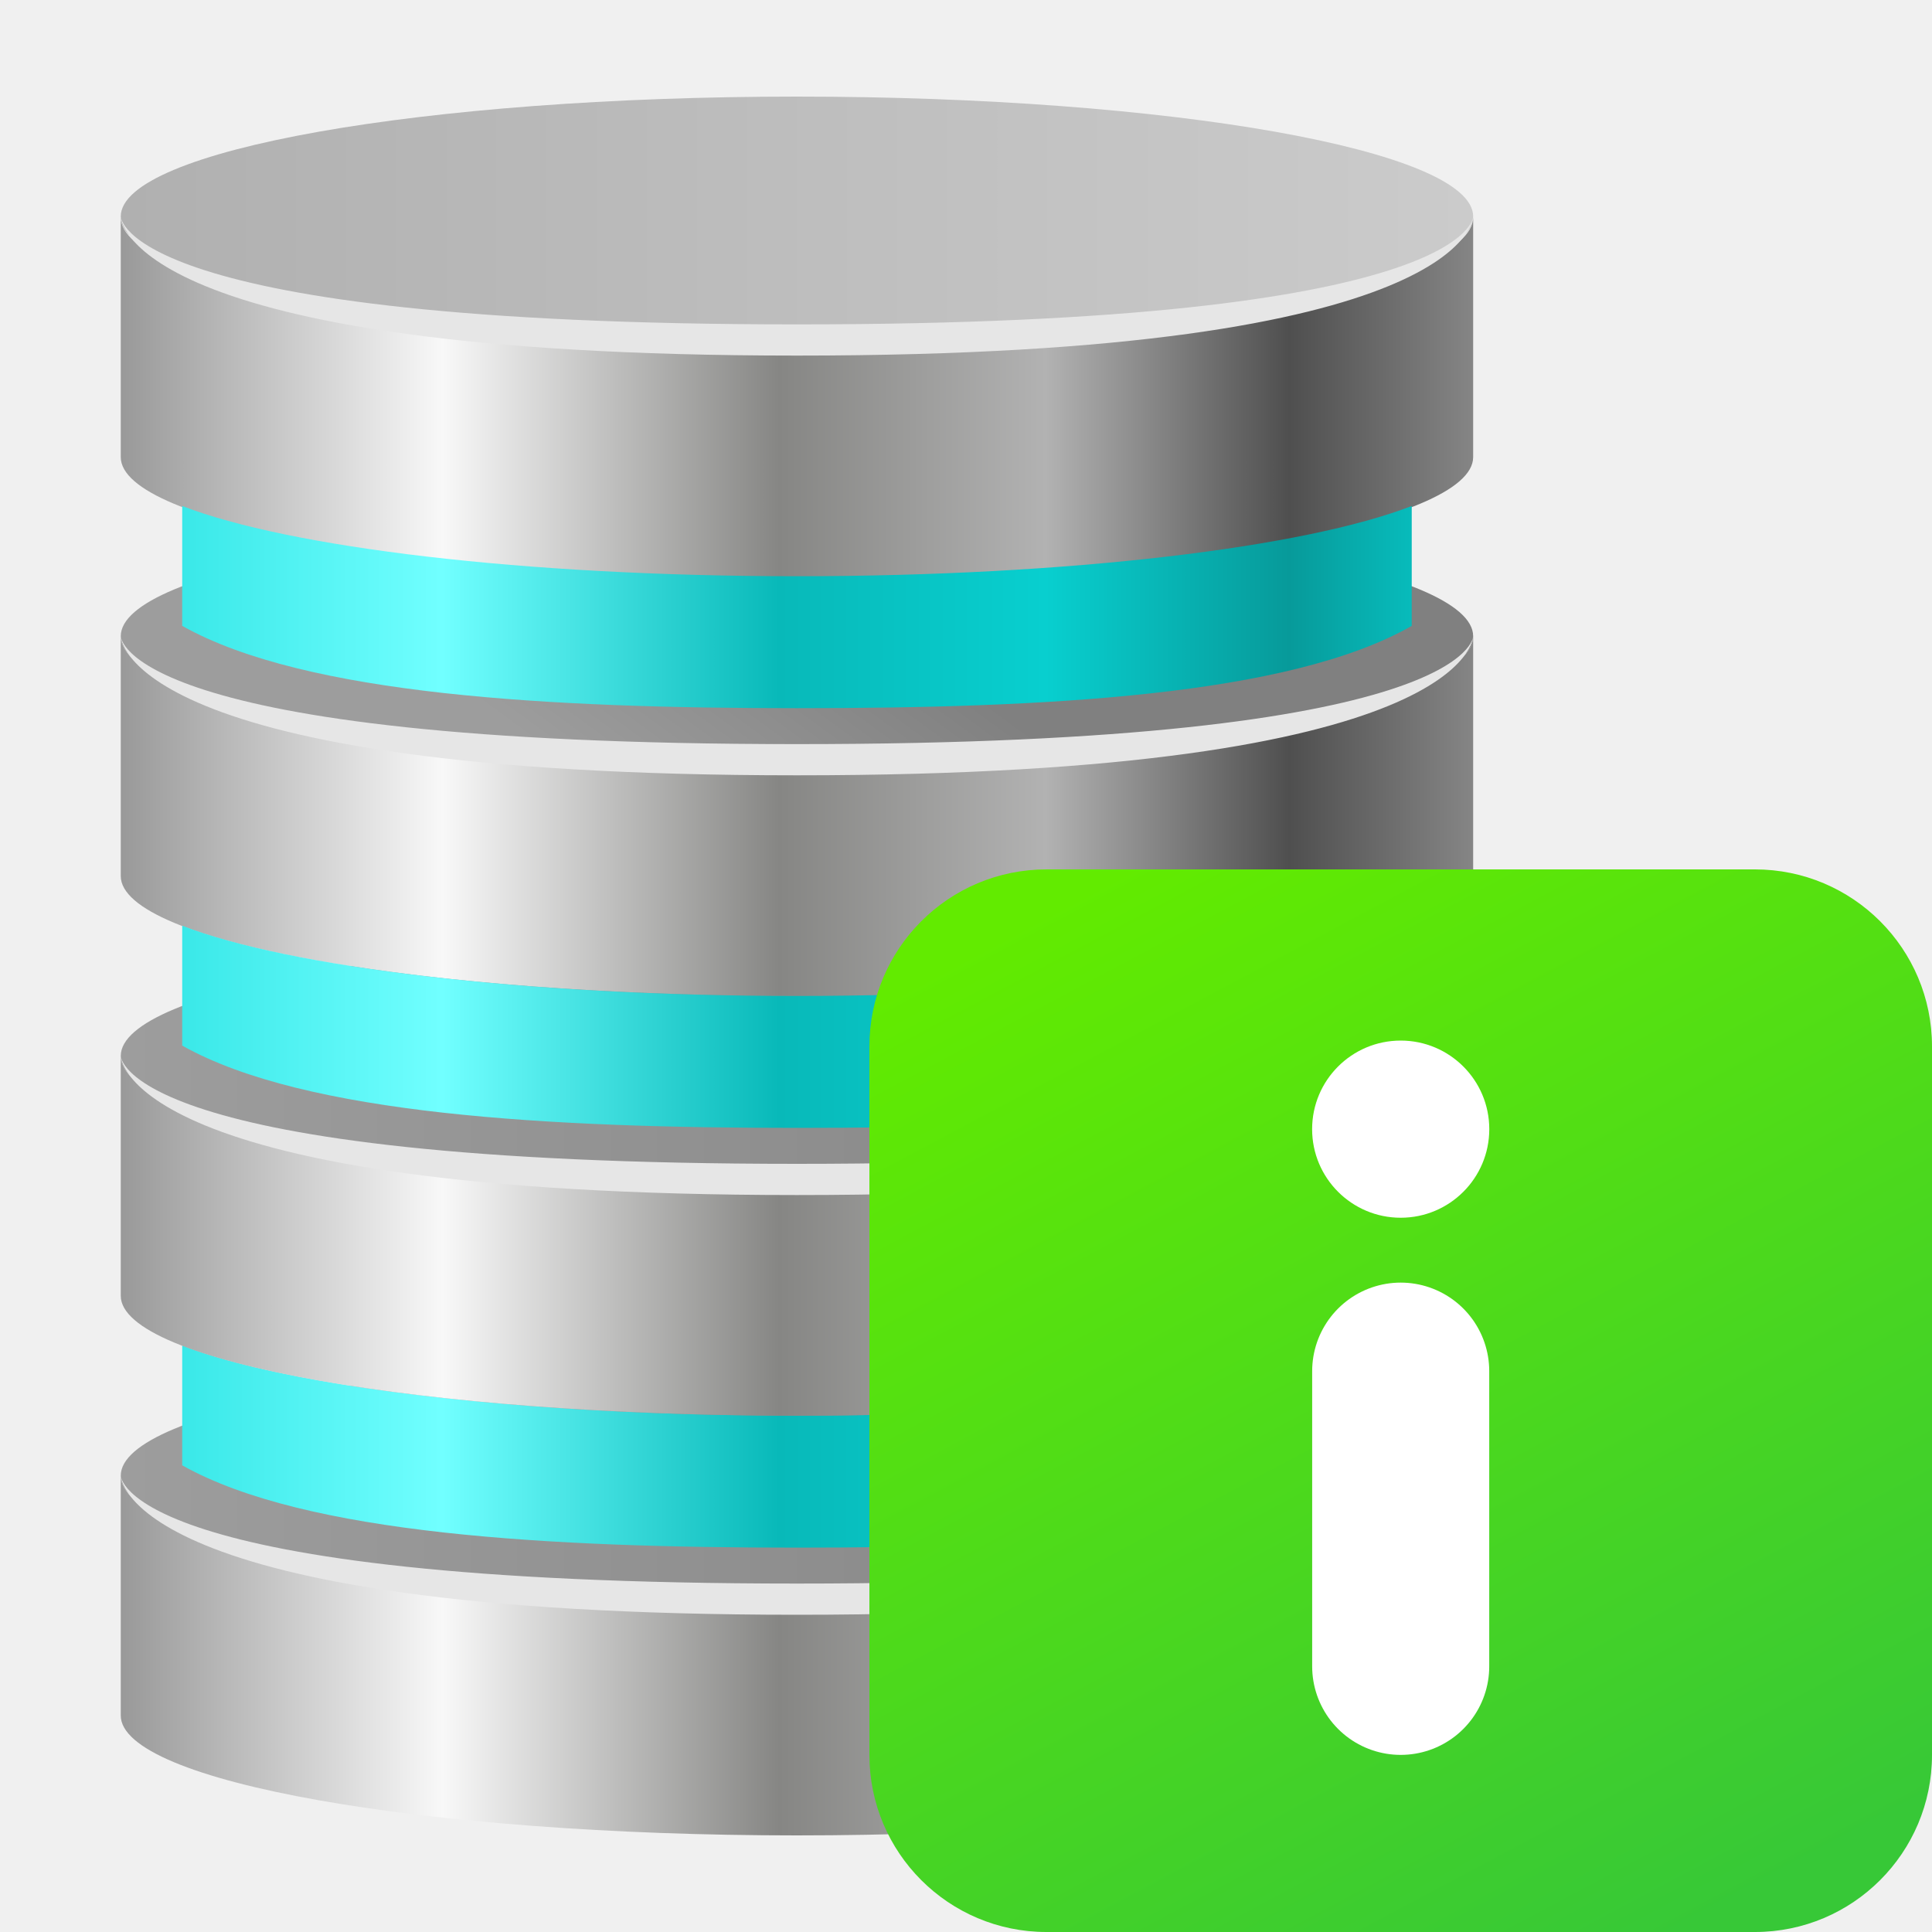
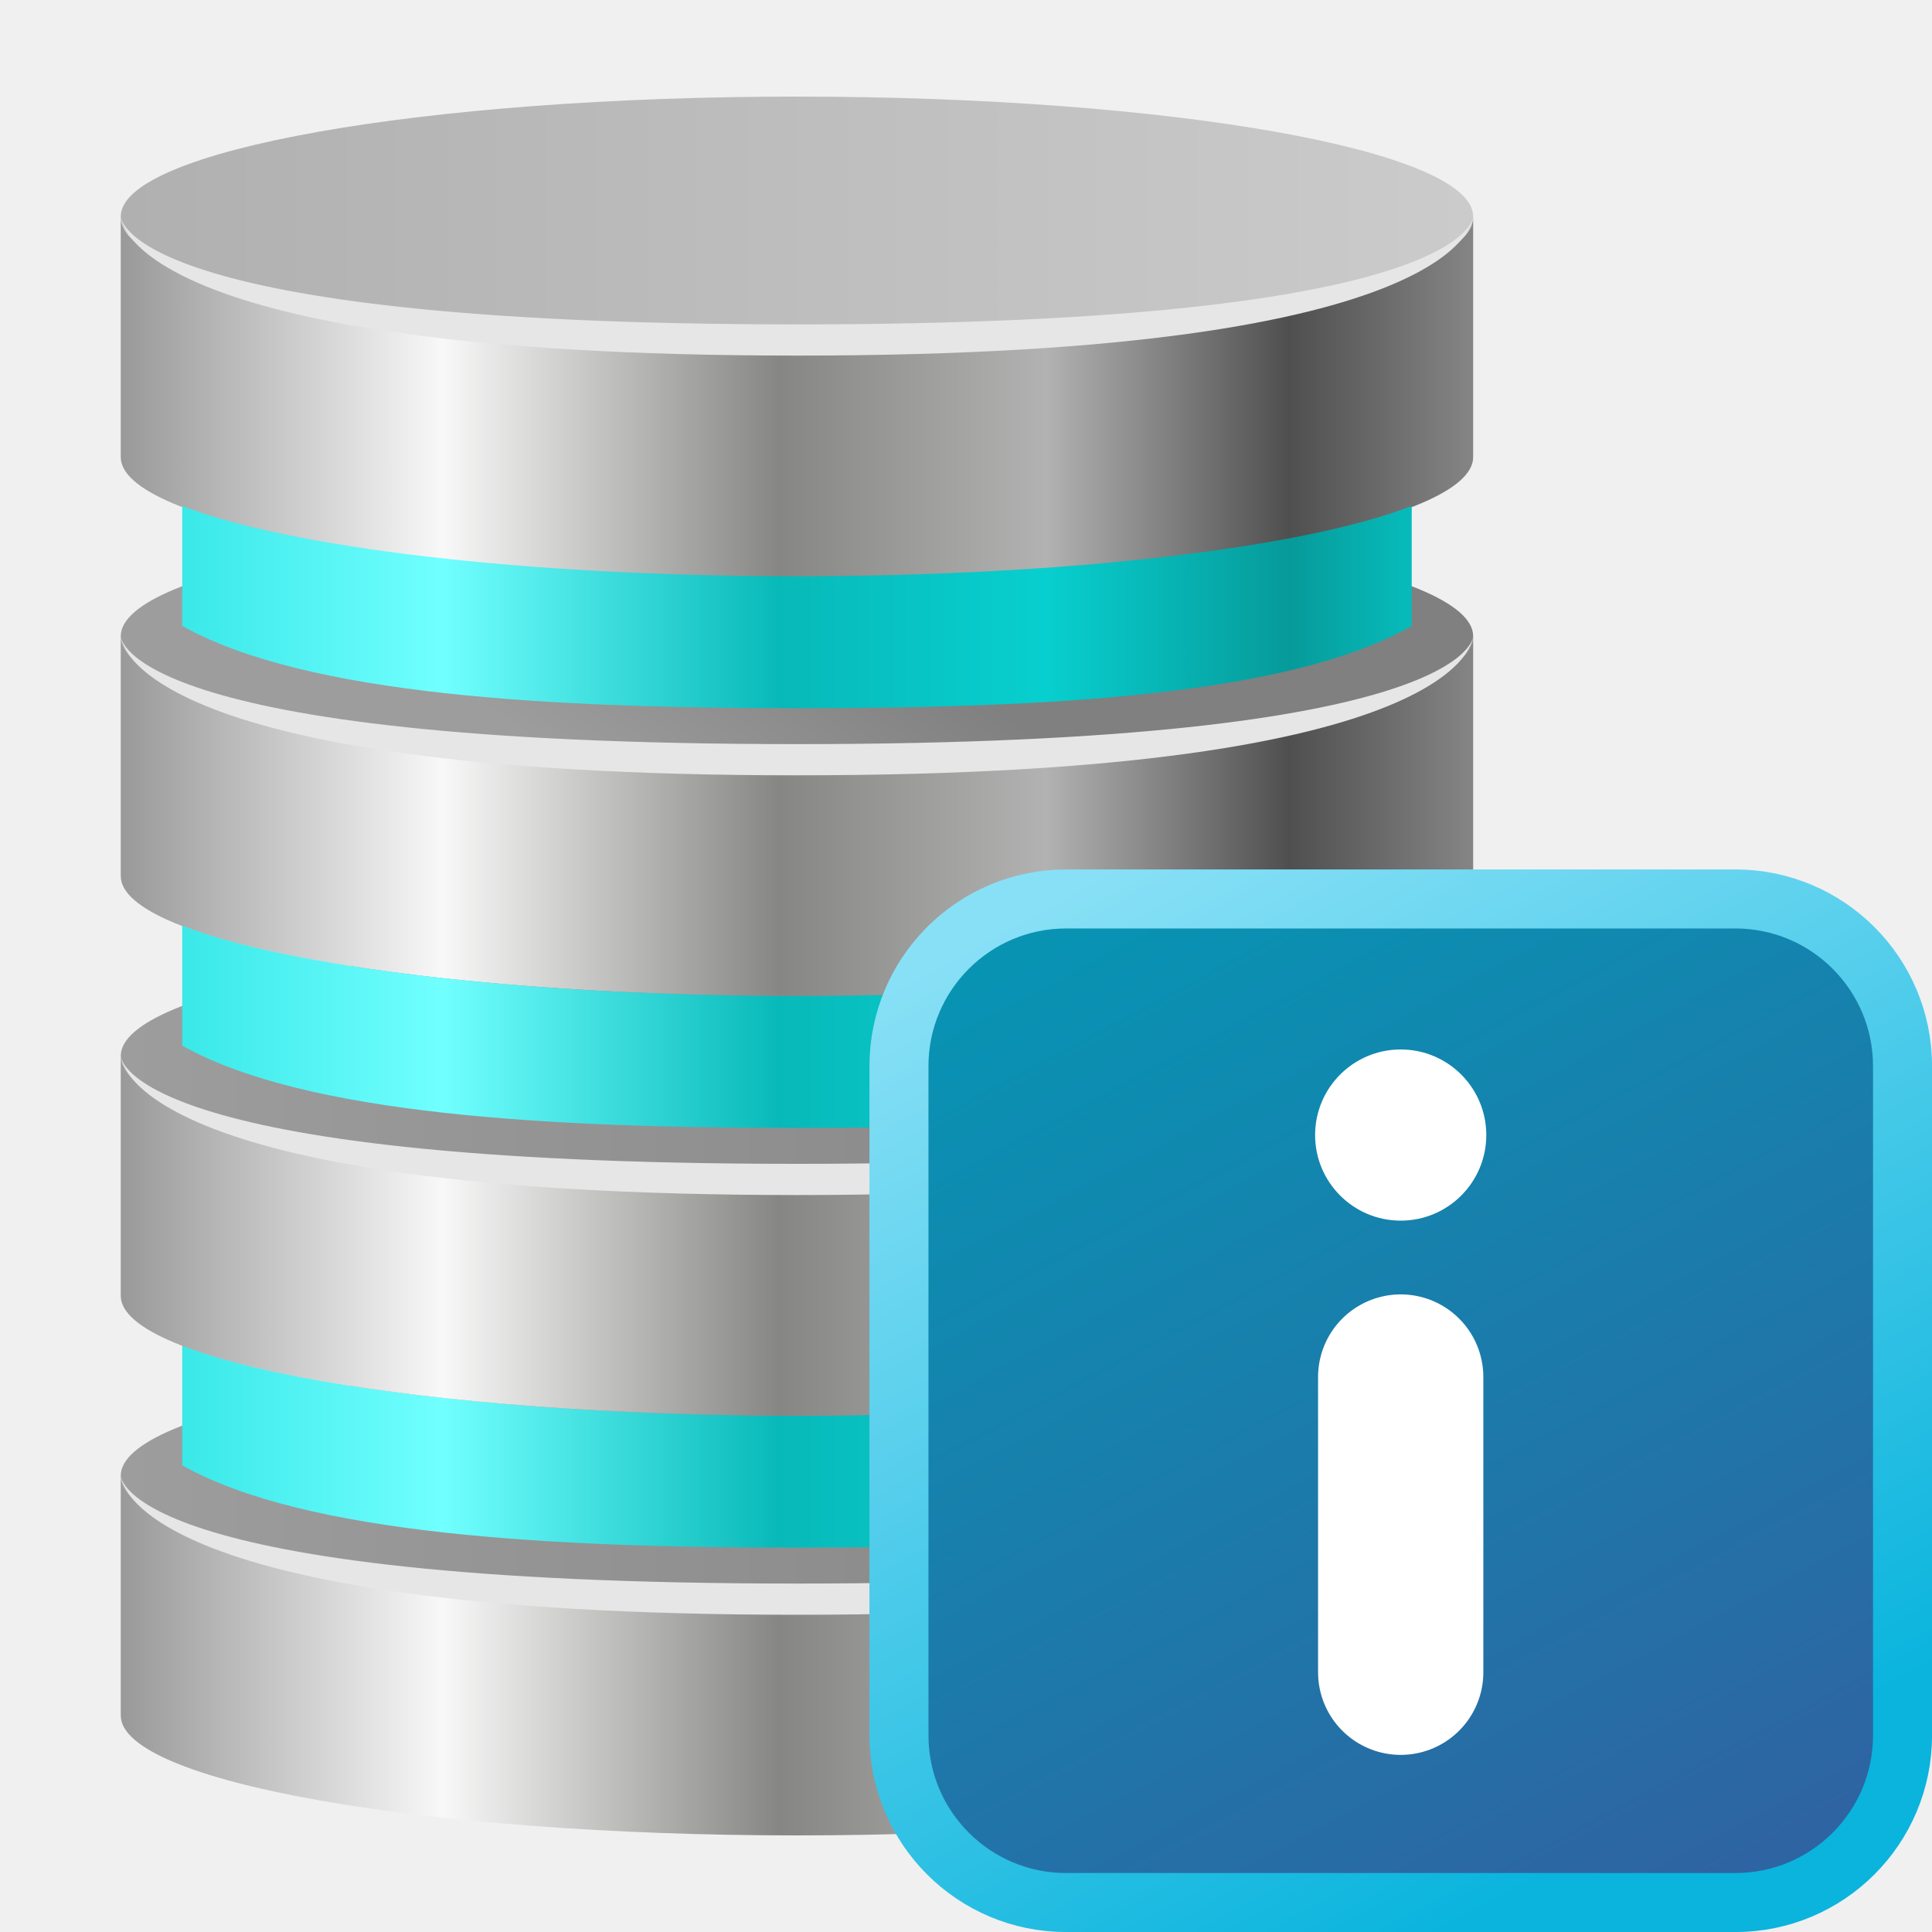
- <svg xmlns="http://www.w3.org/2000/svg" xmlns:xlink="http://www.w3.org/1999/xlink" height="20" width="20" version="1.1" id="svg31">
-   <defs id="defs31" />
-   <linearGradient id="a" gradientTransform="matrix(1.272727 0 0 1.241379 -.272727 2.862069)" gradientUnits="userSpaceOnUse" x1="1" x2="12" xlink:href="#b" y1="2.5" y2="2.5" />
-   <linearGradient id="b">
-     <stop offset="0" stop-color="#2de3e3" id="stop1" />
-     <stop offset=".238" stop-color="#71ffff" id="stop2" />
-     <stop offset=".487" stop-color="#08b9b9" id="stop3" />
-     <stop offset=".684" stop-color="#08cfcf" id="stop4" />
-     <stop offset=".864" stop-color="#079a9a" id="stop5" />
-     <stop offset="1" stop-color="#07cccc" id="stop6" />
+ <svg xmlns="http://www.w3.org/2000/svg" xmlns:xlink="http://www.w3.org/1999/xlink" height="20" width="20" version="1.1" id="svg33">
+   <defs id="defs33" />
+   <linearGradient id="a" gradientUnits="userSpaceOnUse" x1="11.73" x2="17.27" y1="9.306" y2="19.694">
+     <stop offset="0" stop-color="#0893b3" id="stop1" />
+     <stop offset="1" stop-color="#2e64a2" id="stop2" />
  </linearGradient>
-   <linearGradient id="c" gradientTransform="matrix(1.272727 0 0 1.241379 -.272727 7.206897)" gradientUnits="userSpaceOnUse" x1="1" x2="12" xlink:href="#b" y1="2.5" y2="2.5" />
-   <linearGradient id="d" gradientTransform="matrix(1.272727 0 0 1.241379 -.272727 9.068966)" gradientUnits="userSpaceOnUse" x1="1" x2="12" xlink:href="#e" y1="3.123" y2="3.123" />
-   <linearGradient id="e">
-     <stop offset="0" stop-color="#999999" id="stop7" />
-     <stop offset=".238" stop-color="#f8f8f8" id="stop8" />
-     <stop offset=".487" stop-color="#868684" id="stop9" />
-     <stop offset=".684" stop-color="#b2b2b2" id="stop10" />
-     <stop offset=".864" stop-color="#4f4f4f" id="stop11" />
-     <stop offset="1" stop-color="#858585" id="stop12" />
+   <linearGradient id="b" gradientUnits="userSpaceOnUse" x1="10.222" x2="15.722" y1="9.611" y2="19.655">
+     <stop offset="0" stop-color="#88e0f6" id="stop3" />
+     <stop offset="1" stop-color="#0ab4dd" id="stop4" />
  </linearGradient>
-   <linearGradient id="f" gradientTransform="matrix(1.272727 0 0 1.241379 -.272727 13.41379)" gradientUnits="userSpaceOnUse" x1="1" x2="12" xlink:href="#e" y1="3.123" y2="3.123" />
-   <linearGradient id="g" gradientTransform="matrix(1.272727 0 0 1.241379 -.272727 11.55172)" gradientUnits="userSpaceOnUse" x1="1" x2="12" xlink:href="#b" y1="2.5" y2="2.5" />
-   <linearGradient id="h" gradientTransform="matrix(1.272727 0 0 1.241379 -.272727 16.51724)" gradientUnits="userSpaceOnUse" x1="1" x2="12" xlink:href="#i" y1="-1" y2="-1" />
-   <linearGradient id="i">
-     <stop offset="0" stop-color="#9d9d9d" id="stop13" />
-     <stop offset="1" stop-color="#808080" id="stop14" />
+   <linearGradient id="c" gradientTransform="matrix(1.272727 0 0 1.241379 -.272727 2.862069)" gradientUnits="userSpaceOnUse" x1="1" x2="12" xlink:href="#d" y1="2.5" y2="2.5" />
+   <linearGradient id="d">
+     <stop offset="0" stop-color="#2de3e3" id="stop5" />
+     <stop offset=".238" stop-color="#71ffff" id="stop6" />
+     <stop offset=".487" stop-color="#08b9b9" id="stop7" />
+     <stop offset=".684" stop-color="#08cfcf" id="stop8" />
+     <stop offset=".864" stop-color="#079a9a" id="stop9" />
+     <stop offset="1" stop-color="#07cccc" id="stop10" />
  </linearGradient>
-   <linearGradient id="j" gradientTransform="matrix(1.272727 0 0 1.241379 -.272727 4.724138)" gradientUnits="userSpaceOnUse" x1="1" x2="12" xlink:href="#e" y1="3.123" y2="3.123" />
-   <linearGradient id="k" gradientTransform="matrix(1.272727 0 0 1.241379 -.272727 12.17241)" gradientUnits="userSpaceOnUse" x1="1" x2="12" xlink:href="#i" y1="-1" y2="-1" />
-   <linearGradient id="l" gradientTransform="matrix(1.272727 0 0 1.241379 -.272727 3.482759)" gradientUnits="userSpaceOnUse" x1="1" x2="12" y1="-1" y2="-1">
-     <stop offset="0" stop-color="#b0b0b0" id="stop15" />
-     <stop offset="1" stop-color="#cbcbcb" id="stop16" />
+   <linearGradient id="e" gradientTransform="matrix(1.272727 0 0 1.241379 -.272727 7.206897)" gradientUnits="userSpaceOnUse" x1="1" x2="12" xlink:href="#d" y1="2.5" y2="2.5" />
+   <linearGradient id="f" gradientTransform="matrix(1.272727 0 0 1.241379 -.272727 9.068966)" gradientUnits="userSpaceOnUse" x1="1" x2="12" xlink:href="#g" y1="3.123" y2="3.123" />
+   <linearGradient id="g">
+     <stop offset="0" stop-color="#999999" id="stop11" />
+     <stop offset=".238" stop-color="#f8f8f8" id="stop12" />
+     <stop offset=".487" stop-color="#868684" id="stop13" />
+     <stop offset=".684" stop-color="#b2b2b2" id="stop14" />
+     <stop offset=".864" stop-color="#4f4f4f" id="stop15" />
+     <stop offset="1" stop-color="#858585" id="stop16" />
  </linearGradient>
-   <linearGradient id="m" gradientTransform="matrix(1.272727 0 0 1.241379 -.272727 7.827586)" gradientUnits="userSpaceOnUse" x1="4.5" x2="6" xlink:href="#i" y2="-2" />
-   <linearGradient id="n" gradientTransform="matrix(1.272727 0 0 1.241379 -.272841 .386404)" gradientUnits="userSpaceOnUse" x1="1" x2="12" xlink:href="#e" y1="3.123" y2="3.123" />
-   <linearGradient id="o" gradientUnits="userSpaceOnUse" x1="11.567" x2="17.433" y1="9" y2="20">
-     <stop offset="0" stop-color="#62eb00" id="stop17" />
-     <stop offset="1" stop-color="#37c837" id="stop18" />
+   <linearGradient id="h" gradientTransform="matrix(1.272727 0 0 1.241379 -.272727 13.41379)" gradientUnits="userSpaceOnUse" x1="1" x2="12" xlink:href="#g" y1="3.123" y2="3.123" />
+   <linearGradient id="i" gradientTransform="matrix(1.272727 0 0 1.241379 -.272727 11.55172)" gradientUnits="userSpaceOnUse" x1="1" x2="12" xlink:href="#d" y1="2.5" y2="2.5" />
+   <linearGradient id="j" gradientTransform="matrix(1.272727 0 0 1.241379 -.272727 16.51724)" gradientUnits="userSpaceOnUse" x1="1" x2="12" xlink:href="#k" y1="-1" y2="-1" />
+   <linearGradient id="k">
+     <stop offset="0" stop-color="#9d9d9d" id="stop17" />
+     <stop offset="1" stop-color="#808080" id="stop18" />
  </linearGradient>
-   <g transform="translate(.250114)" id="g30">
-     <ellipse cx="8" cy="6.586" fill="url(#m)" rx="7" ry="1.241" id="ellipse18" />
-     <ellipse cx="8" cy="2.241" fill="url(#l)" rx="7" ry="1.241" id="ellipse19" />
-     <ellipse cx="8" cy="10.931" fill="url(#k)" rx="7" ry="1.241" id="ellipse20" />
-     <path d="m8 10.31c-3.866 0-7-.556-7-1.241v-2.483c0 .686 3.134 1.241 7 1.241 3.866 0 7-.556 7-1.241v2.483c0 .686-3.134 1.241-7 1.241z" fill="url(#j)" stroke-linecap="round" stroke-width=".1" id="path20" />
-     <ellipse cx="8" cy="15.276" fill="url(#h)" rx="7" ry="1.241" id="ellipse21" />
-     <path d="m1.636 13.928v1.241c1.273.717 3.818.852 6.364.852 2.545 0 5.091-.124 6.364-.852v-1.241c-1.104.428-3.535.727-6.364.727-2.829 0-5.26-.299-6.364-.727z" fill="url(#g)" stroke-linecap="round" stroke-width=".1" id="path21" />
-     <path d="m8 19c-3.866 0-7-.556-7-1.241v-2.483c0 .686 3.134 1.241 7 1.241 3.866 0 7-.556 7-1.241v2.483c0 .686-3.134 1.241-7 1.241z" fill="url(#f)" stroke-linecap="round" stroke-width=".1" id="path22" />
-     <path d="m8 14.655c-3.866 0-7-.556-7-1.241v-2.483c0 .686 3.134 1.241 7 1.241 3.866 0 7-.556 7-1.241v2.483c0 .686-3.134 1.241-7 1.241z" fill="url(#d)" stroke-linecap="round" stroke-width=".1" id="path23" />
-     <path d="m8 5.973c-3.866 0-7-.556-7-1.241v-2.483c0 .686 3.134 1.241 7 1.241 3.866 0 7-.556 7-1.241v2.483c0 .686-3.134 1.241-7 1.241z" fill="url(#n)" stroke-linecap="round" stroke-width=".1" id="path24" />
-     <path d="m8 3.681c-7.0 0-7-1.44-7-1.44s0 1.117 7 1.117c7 0 7-1.117 7-1.117s0 1.44-7 1.44z" fill="#e6e6e6" stroke-linecap="round" stroke-width=".1" id="path25" />
-     <path d="m8 16.716c-7 0-7-1.44-7-1.44s0 1.117 7 1.117c7 0 7-1.117 7-1.117s0 1.44-7 1.44z" fill="#e6e6e6" stroke-linecap="round" stroke-width=".1" id="path26" />
-     <path d="m8 12.371c-7 0-7-1.44-7-1.44s0 1.117 7 1.117c7 0 7-1.117 7-1.117s0 1.44-7 1.44z" fill="#e6e6e6" stroke-linecap="round" stroke-width=".1" id="path27" />
-     <path d="m8 8.026c-7 0-7-1.44-7-1.44s0 1.117 7 1.117c7 0 7-1.117 7-1.117s0 1.44-7 1.44z" fill="#e6e6e6" stroke-linecap="round" stroke-width=".1" id="path28" />
-     <path d="m1.636 9.583v1.241c1.273.717 3.818.852 6.364.852 2.545 0 5.091-.124 6.364-.852v-1.241c-1.104.428-3.535.727-6.364.727-2.829 0-5.26-.299-6.364-.727z" fill="url(#c)" stroke-linecap="round" stroke-width=".1" id="path29" />
-     <path d="m1.636 5.238v1.241c1.273.717 3.818.852 6.364.852 2.545 0 5.091-.124 6.364-.852v-1.241c-1.104.428-3.535.727-6.364.727-2.829 0-5.26-.299-6.364-.727z" fill="url(#a)" stroke-linecap="round" stroke-width=".1" id="path30" />
+   <linearGradient id="l" gradientTransform="matrix(1.272727 0 0 1.241379 -.272727 4.724138)" gradientUnits="userSpaceOnUse" x1="1" x2="12" xlink:href="#g" y1="3.123" y2="3.123" />
+   <linearGradient id="m" gradientTransform="matrix(1.272727 0 0 1.241379 -.272727 12.17241)" gradientUnits="userSpaceOnUse" x1="1" x2="12" xlink:href="#k" y1="-1" y2="-1" />
+   <linearGradient id="n" gradientTransform="matrix(1.272727 0 0 1.241379 -.272727 3.482759)" gradientUnits="userSpaceOnUse" x1="1" x2="12" y1="-1" y2="-1">
+     <stop offset="0" stop-color="#b0b0b0" id="stop19" />
+     <stop offset="1" stop-color="#cbcbcb" id="stop20" />
+   </linearGradient>
+   <linearGradient id="o" gradientTransform="matrix(1.272727 0 0 1.241379 -.272727 7.827586)" gradientUnits="userSpaceOnUse" x1="4.5" x2="6" xlink:href="#k" y2="-2" />
+   <linearGradient id="p" gradientTransform="matrix(1.272727 0 0 1.241379 -.272841 .386404)" gradientUnits="userSpaceOnUse" x1="1" x2="12" xlink:href="#g" y1="3.123" y2="3.123" />
+   <g transform="translate(.250114)" id="g32">
+     <ellipse cx="8" cy="6.586" fill="url(#o)" rx="7" ry="1.241" id="ellipse20" />
+     <ellipse cx="8" cy="2.241" fill="url(#n)" rx="7" ry="1.241" id="ellipse21" />
+     <ellipse cx="8" cy="10.931" fill="url(#m)" rx="7" ry="1.241" id="ellipse22" />
+     <path d="m8 10.31c-3.866 0-7-.556-7-1.241v-2.483c0 .686 3.134 1.241 7 1.241 3.866 0 7-.556 7-1.241v2.483c0 .686-3.134 1.241-7 1.241z" fill="url(#l)" stroke-linecap="round" stroke-width=".1" id="path22" />
+     <ellipse cx="8" cy="15.276" fill="url(#j)" rx="7" ry="1.241" id="ellipse23" />
+     <path d="m1.636 13.928v1.241c1.273.717 3.818.852 6.364.852 2.545 0 5.091-.124 6.364-.852v-1.241c-1.104.428-3.535.727-6.364.727-2.829 0-5.26-.299-6.364-.727z" fill="url(#i)" stroke-linecap="round" stroke-width=".1" id="path23" />
+     <path d="m8 19c-3.866 0-7-.556-7-1.241v-2.483c0 .686 3.134 1.241 7 1.241 3.866 0 7-.556 7-1.241v2.483c0 .686-3.134 1.241-7 1.241z" fill="url(#h)" stroke-linecap="round" stroke-width=".1" id="path24" />
+     <path d="m8 14.655c-3.866 0-7-.556-7-1.241v-2.483c0 .686 3.134 1.241 7 1.241 3.866 0 7-.556 7-1.241v2.483c0 .686-3.134 1.241-7 1.241z" fill="url(#f)" stroke-linecap="round" stroke-width=".1" id="path25" />
+     <path d="m8 5.973c-3.866 0-7-.556-7-1.241v-2.483c0 .686 3.134 1.241 7 1.241 3.866 0 7-.556 7-1.241v2.483c0 .686-3.134 1.241-7 1.241z" fill="url(#p)" stroke-linecap="round" stroke-width=".1" id="path26" />
+     <path d="m8 3.681c-7.0 0-7-1.44-7-1.44s0 1.117 7 1.117c7 0 7-1.117 7-1.117s0 1.44-7 1.44z" fill="#e6e6e6" stroke-linecap="round" stroke-width=".1" id="path27" />
+     <path d="m8 16.716c-7 0-7-1.44-7-1.44s0 1.117 7 1.117c7 0 7-1.117 7-1.117s0 1.44-7 1.44z" fill="#e6e6e6" stroke-linecap="round" stroke-width=".1" id="path28" />
+     <path d="m8 12.371c-7 0-7-1.44-7-1.44s0 1.117 7 1.117c7 0 7-1.117 7-1.117s0 1.44-7 1.44z" fill="#e6e6e6" stroke-linecap="round" stroke-width=".1" id="path29" />
+     <path d="m8 8.026c-7 0-7-1.44-7-1.44s0 1.117 7 1.117c7 0 7-1.117 7-1.117s0 1.44-7 1.44z" fill="#e6e6e6" stroke-linecap="round" stroke-width=".1" id="path30" />
+     <path d="m1.636 9.583v1.241c1.273.717 3.818.852 6.364.852 2.545 0 5.091-.124 6.364-.852v-1.241c-1.104.428-3.535.727-6.364.727-2.829 0-5.26-.299-6.364-.727z" fill="url(#e)" stroke-linecap="round" stroke-width=".1" id="path31" />
+     <path d="m1.636 5.238v1.241c1.273.717 3.818.852 6.364.852 2.545 0 5.091-.124 6.364-.852v-1.241c-1.104.428-3.535.727-6.364.727-2.829 0-5.26-.299-6.364-.727z" fill="url(#c)" stroke-linecap="round" stroke-width=".1" id="path32" />
  </g>
-   <rect fill="url(#o)" height="11" rx="1.833" stroke-width="1.222" width="11" x="9" y="9" id="rect30" />
-   <path d="m14.5 17.25v-3.056" fill="none" stroke="#ffffff" stroke-linecap="round" stroke-width="1.833" id="path31" />
-   <circle cx="14.5" cy="11.689" fill="#ffffff" r=".917" id="circle31" />
+   <rect fill="url(#a)" height="10.389" rx="1.731" stroke="url(#b)" stroke-width=".611" width="10.389" x="9.306" y="9.306" id="rect32" />
+   <path d="m14.5 17.311v-3.056" fill="none" stroke="#ffffff" stroke-linecap="round" stroke-width="1.711" id="path33" />
+   <circle cx="14.5" cy="11.75" fill="#ffffff" r=".886" stroke-width="1.181" id="circle33" />
</svg>
